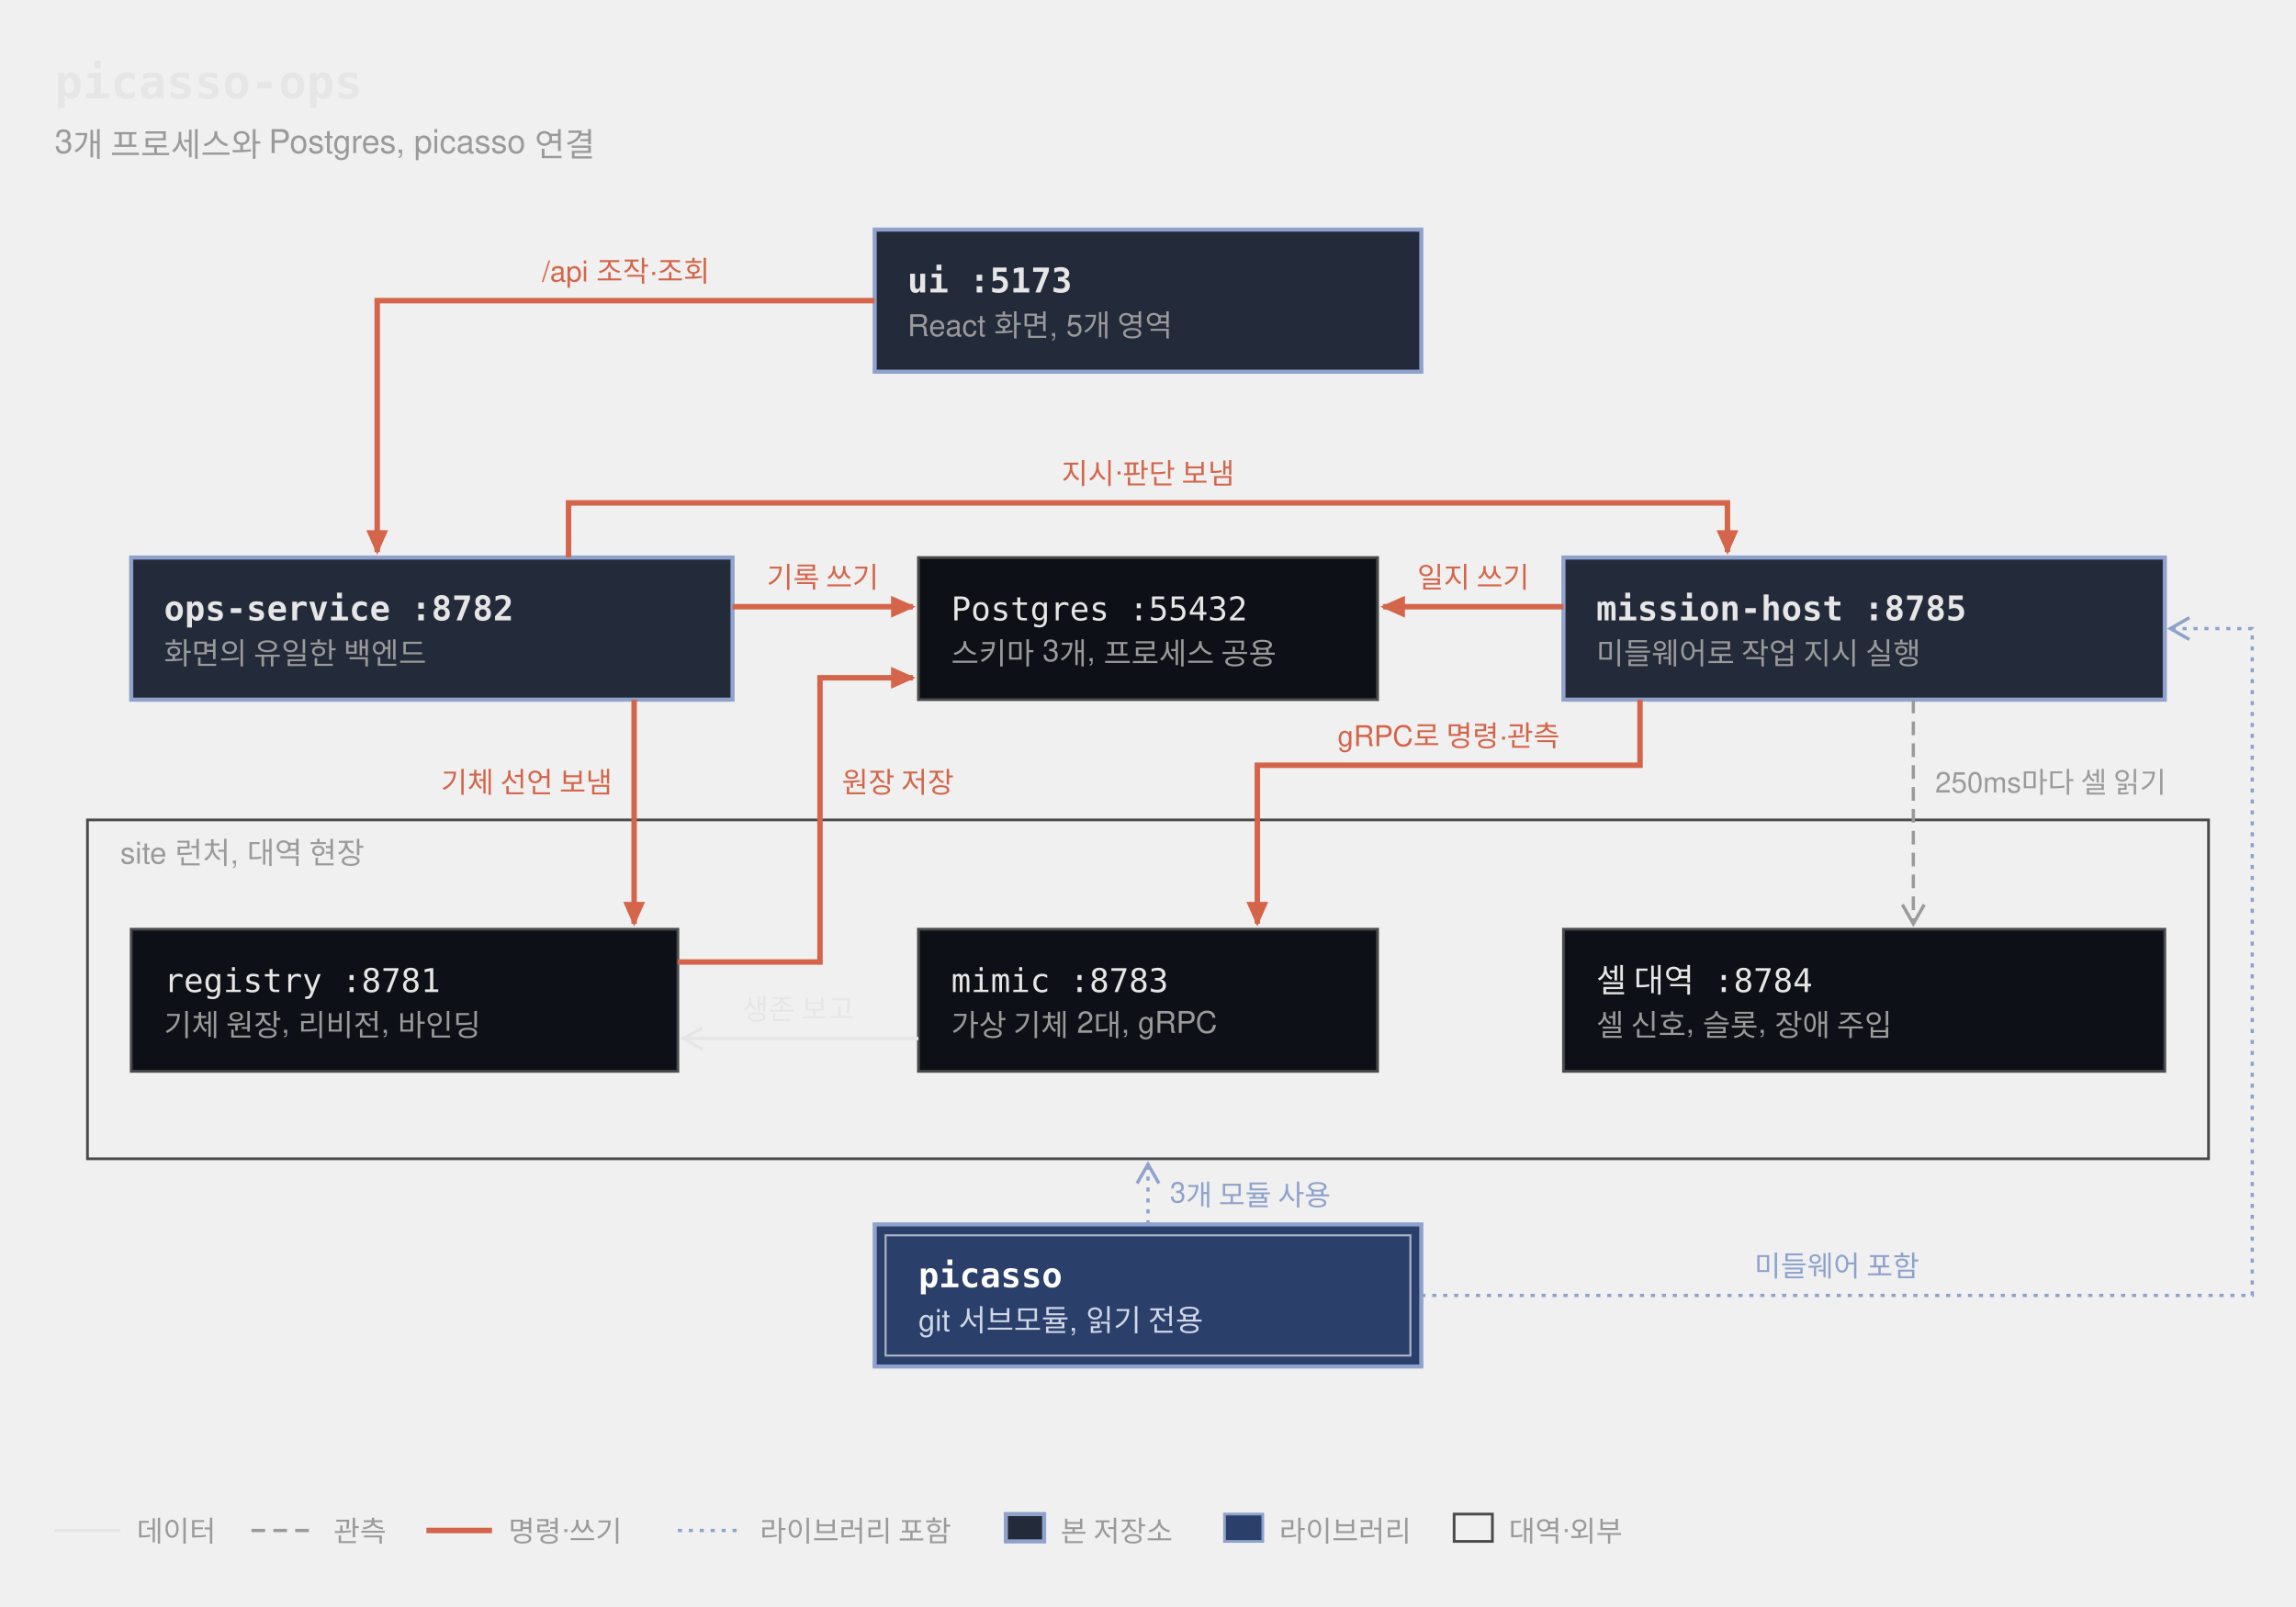
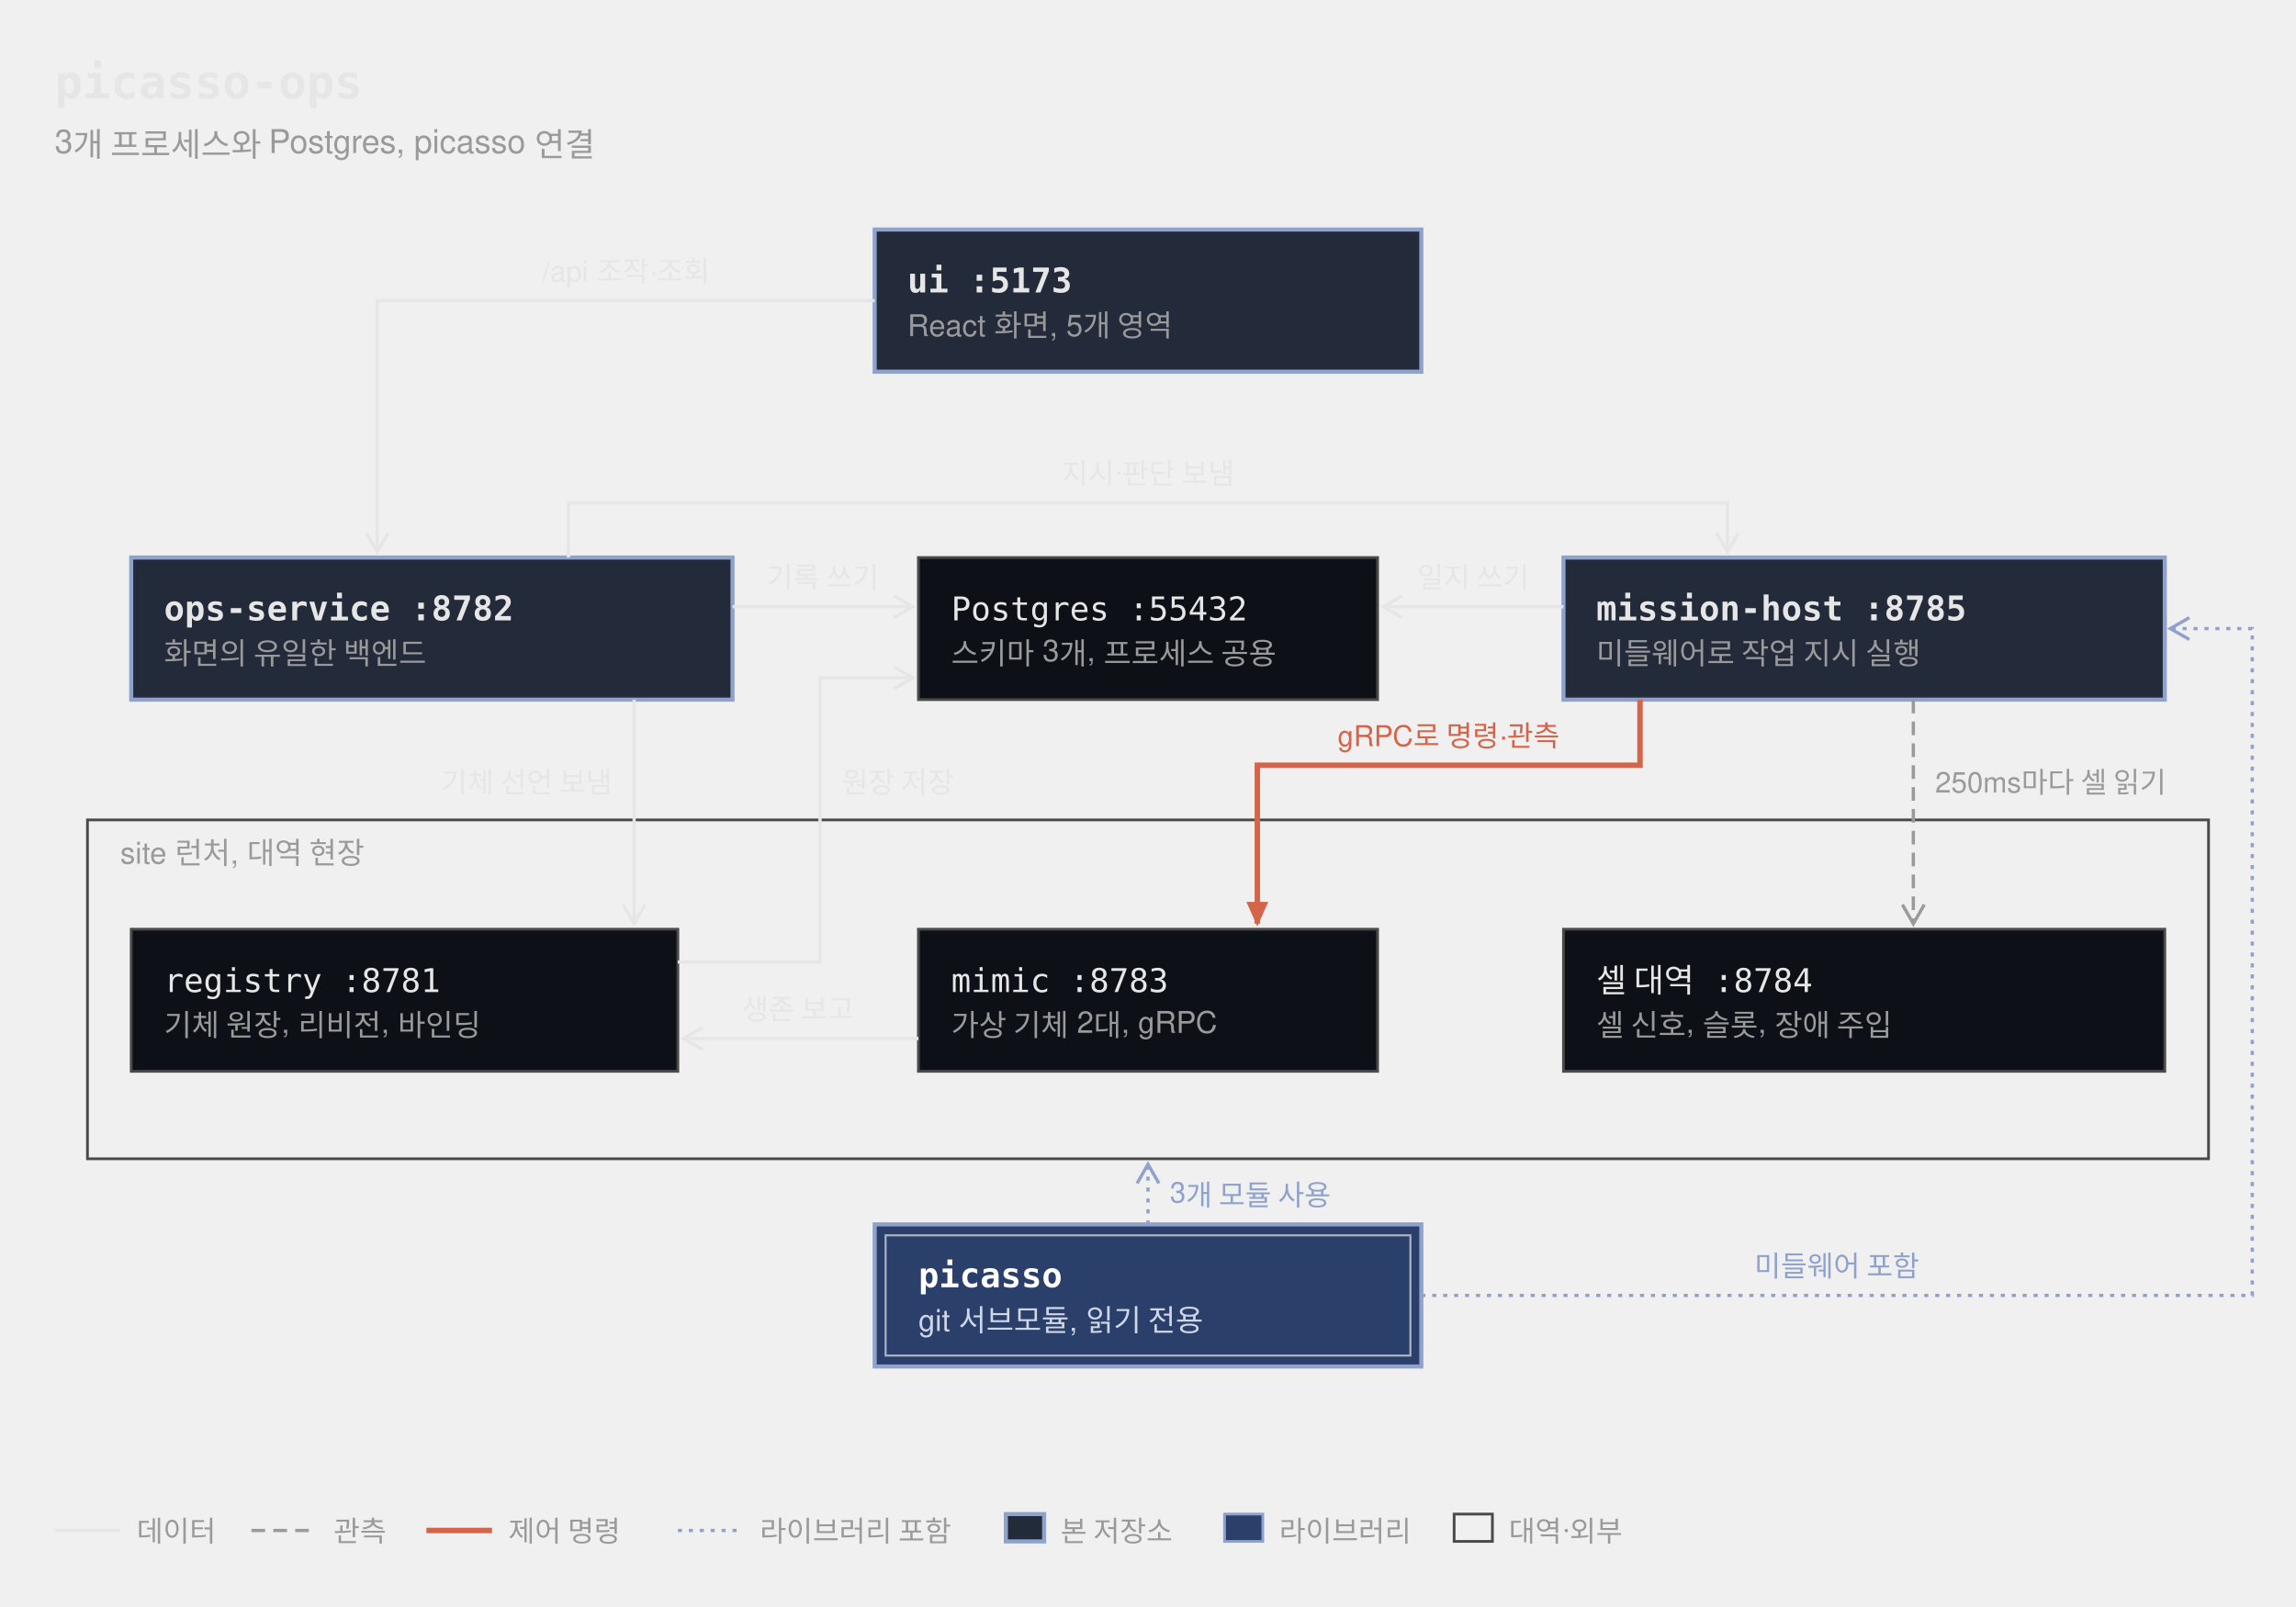
<svg xmlns="http://www.w3.org/2000/svg" width="840" height="588" viewBox="0 0 840 588">
  <defs>
    <marker id="data" markerUnits="userSpaceOnUse" markerWidth="10" markerHeight="10" refX="8" refY="5" orient="auto">
      <path d="M1,1 L8,5 L1,9" fill="none" stroke="#e6e6e6" stroke-width="1.2" />
    </marker>
    <marker id="obs" markerUnits="userSpaceOnUse" markerWidth="10" markerHeight="10" refX="8" refY="5" orient="auto">
      <path d="M1,1 L8,5 L1,9" fill="none" stroke="#9a9a9a" stroke-width="1.2" />
    </marker>
    <marker id="cmd" markerUnits="userSpaceOnUse" markerWidth="10" markerHeight="10" refX="8" refY="5" orient="auto">
      <path d="M0,1 L9,5 L0,9 Z" fill="#d4654a" />
    </marker>
    <marker id="gov" markerUnits="userSpaceOnUse" markerWidth="10" markerHeight="10" refX="8" refY="5" orient="auto">
      <path d="M1,1 L8,5 L1,9" fill="none" stroke="#8fa2cc" stroke-width="1.2" />
    </marker>
  </defs>
  <g font-family="'Helvetica Neue', Helvetica, Arial, 'Apple SD Gothic Neo', 'Malgun Gothic', 'Noto Sans KR', 'Noto Sans CJK KR', sans-serif" fill="#e6e6e6">
    <text x="20" y="36" font-size="17" font-weight="700" font-family="Menlo, Consolas, 'DejaVu Sans Mono', monospace">picasso-ops</text>
    <text x="20" y="56" font-size="12" fill="#9a9a9a">3개 프로세스와 Postgres, picasso 연결</text>
    <rect x="320" y="84" width="200" height="52" fill="#232a3a" stroke="#8fa2cc" stroke-width="1.5" />
    <text x="332" y="107" font-size="12.5" font-weight="700" font-family="Menlo, Consolas, 'DejaVu Sans Mono', monospace">ui :5173</text>
    <text x="332" y="123" font-size="11" fill="#9a9a9a">React 화면, 5개 영역</text>
    <rect x="48" y="204" width="220" height="52" fill="#232a3a" stroke="#8fa2cc" stroke-width="1.5" />
    <text x="60" y="227" font-size="12.5" font-weight="700" font-family="Menlo, Consolas, 'DejaVu Sans Mono', monospace">ops-service :8782</text>
    <text x="60" y="243" font-size="11" fill="#9a9a9a">화면의 유일한 백엔드</text>
    <rect x="336" y="204" width="168" height="52" fill="#0d1117" stroke="#4a4a4a" />
    <text x="348" y="227" font-size="12" font-family="Menlo, Consolas, 'DejaVu Sans Mono', monospace">Postgres :55432</text>
    <text x="348" y="243" font-size="11" fill="#9a9a9a">스키마 3개, 프로세스 공용</text>
    <rect x="572" y="204" width="220" height="52" fill="#232a3a" stroke="#8fa2cc" stroke-width="1.5" />
    <text x="584" y="227" font-size="12.5" font-weight="700" font-family="Menlo, Consolas, 'DejaVu Sans Mono', monospace">mission-host :8785</text>
    <text x="584" y="243" font-size="11" fill="#9a9a9a">미들웨어로 작업 지시 실행</text>
    <rect x="32" y="300" width="776" height="124" fill="none" stroke="#4a4a4a" />
    <text x="44" y="316" font-size="11" fill="#9a9a9a">site 런처, 대역 현장</text>
    <g font-family="Menlo, Consolas, 'DejaVu Sans Mono', monospace" font-size="12">
      <rect x="48" y="340" width="200" height="52" fill="#0d1117" stroke="#4a4a4a" />
      <text x="60" y="363">registry :8781</text>
      <rect x="336" y="340" width="168" height="52" fill="#0d1117" stroke="#4a4a4a" />
      <text x="348" y="363">mimic :8783</text>
      <rect x="572" y="340" width="220" height="52" fill="#0d1117" stroke="#4a4a4a" />
      <text x="584" y="363">
        <tspan font-family="'Helvetica Neue', Helvetica, Arial, 'Apple SD Gothic Neo', 'Malgun Gothic', 'Noto Sans KR', 'Noto Sans CJK KR', sans-serif">셀 대역</tspan> :8784</text>
    </g>
    <g font-size="11" fill="#9a9a9a">
      <text x="60" y="379">기체 원장, 리비전, 바인딩</text>
      <text x="348" y="379">가상 기체 2대, gRPC</text>
      <text x="584" y="379">셀 신호, 슬롯, 장애 주입</text>
    </g>
    <rect x="320" y="448" width="200" height="52" fill="#2b3f6b" stroke="#8fa2cc" stroke-width="1.5" />
    <rect x="324" y="452" width="192" height="44" fill="none" stroke="#fff" stroke-width="0.75" stroke-opacity="0.6" />
    <text x="336" y="471" font-size="12.5" font-weight="700" fill="#fff" font-family="Menlo, Consolas, 'DejaVu Sans Mono', monospace">picasso</text>
    <text x="336" y="487" font-size="11" fill="#cfd6e6">git 서브모듈, 읽기 전용</text>
    <g fill="none" stroke="#e6e6e6" stroke-width="1.2">
      <path d="M336,380 H250" marker-end="url(#data)" />
+       <path d="M320,110 H138 V202" marker-end="url(#data)" />
+       <path d="M208,204 V184 H632 V202" marker-end="url(#data)" />
+       <path d="M232,256 V338" marker-end="url(#data)" />
+       <path d="M268,222 H334" marker-end="url(#data)" />
+       <path d="M572,222 H506" marker-end="url(#data)" />
+       <path d="M248,352 H300 V248 H334" marker-end="url(#data)" />
    </g>
    <g font-size="10.5" fill="#e6e6e6">
      <text x="292" y="373" text-anchor="middle">생존 보고</text>
-     </g>
-     <g fill="none" stroke="#d4654a" stroke-width="2">
-       <path d="M320,110 H138 V202" marker-end="url(#cmd)" />
-       <path d="M208,204 V184 H632 V202" marker-end="url(#cmd)" />
-       <path d="M232,256 V338" marker-end="url(#cmd)" />
-       <path d="M600,256 V280 H460 V338" marker-end="url(#cmd)" />
-       <path d="M268,222 H334" marker-end="url(#cmd)" />
-       <path d="M572,222 H506" marker-end="url(#cmd)" />
-       <path d="M248,352 H300 V248 H334" marker-end="url(#cmd)" />
-     </g>
-     <g font-size="10.5" fill="#d4654a">
      <text x="229" y="103" text-anchor="middle">/api 조작·조회</text>
      <text x="420" y="177" text-anchor="middle">지시·판단 보냄</text>
      <text x="224" y="290" text-anchor="end">기체 선언 보냄</text>
-       <text x="530" y="273" text-anchor="middle">gRPC로 명령·관측</text>
      <text x="301" y="215" text-anchor="middle">기록 쓰기</text>
      <text x="539" y="215" text-anchor="middle">일지 쓰기</text>
      <text x="308" y="290">원장 저장</text>
+     </g>
+     <g fill="none" stroke="#d4654a" stroke-width="2">
+       <path d="M600,256 V280 H460 V338" marker-end="url(#cmd)" />
+     </g>
+     <g font-size="10.5" fill="#d4654a">
+       <text x="530" y="273" text-anchor="middle">gRPC로 명령·관측</text>
    </g>
    <g fill="none" stroke="#9a9a9a" stroke-width="1.2" stroke-dasharray="5 3">
      <path d="M700,256 V338" marker-end="url(#obs)" />
    </g>
    <g font-size="10.5" fill="#9a9a9a">
      <text x="708" y="290">250ms마다 셀 읽기</text>
    </g>
    <g fill="none" stroke="#8fa2cc" stroke-width="1.2" stroke-dasharray="1.5 2.5">
      <path d="M420,448 V426" marker-end="url(#gov)" />
      <path d="M520,474 H824 V230 H794" marker-end="url(#gov)" />
    </g>
    <g font-size="10.5" fill="#8fa2cc">
      <text x="428" y="440">3개 모듈 사용</text>
      <text x="672" y="467" text-anchor="middle">미들웨어 포함</text>
    </g>
    <g font-size="10.5" fill="#9a9a9a">
      <path d="M20,560 H44" fill="none" stroke="#e6e6e6" stroke-width="1.2" />
      <text x="50" y="564">데이터</text>
      <path d="M92,560 H116" fill="none" stroke="#9a9a9a" stroke-width="1.2" stroke-dasharray="5 3" />
      <text x="122" y="564">관측</text>
      <path d="M156,560 H180" fill="none" stroke="#d4654a" stroke-width="2" />
-       <text x="186" y="564">명령·쓰기</text>
+       <text x="186" y="564">제어 명령</text>
      <path d="M248,560 H272" fill="none" stroke="#8fa2cc" stroke-width="1.2" stroke-dasharray="1.5 2.5" />
      <text x="278" y="564">라이브러리 포함</text>
      <rect x="368" y="554" width="14" height="10" fill="#232a3a" stroke="#8fa2cc" stroke-width="1.5" />
      <text x="388" y="564">본 저장소</text>
      <rect x="448" y="554" width="14" height="10" fill="#2b3f6b" stroke="#8fa2cc" />
      <text x="468" y="564">라이브러리</text>
      <rect x="532" y="554" width="14" height="10" fill="none" stroke="#4a4a4a" />
      <text x="552" y="564">대역·외부</text>
    </g>
  </g>
</svg>
